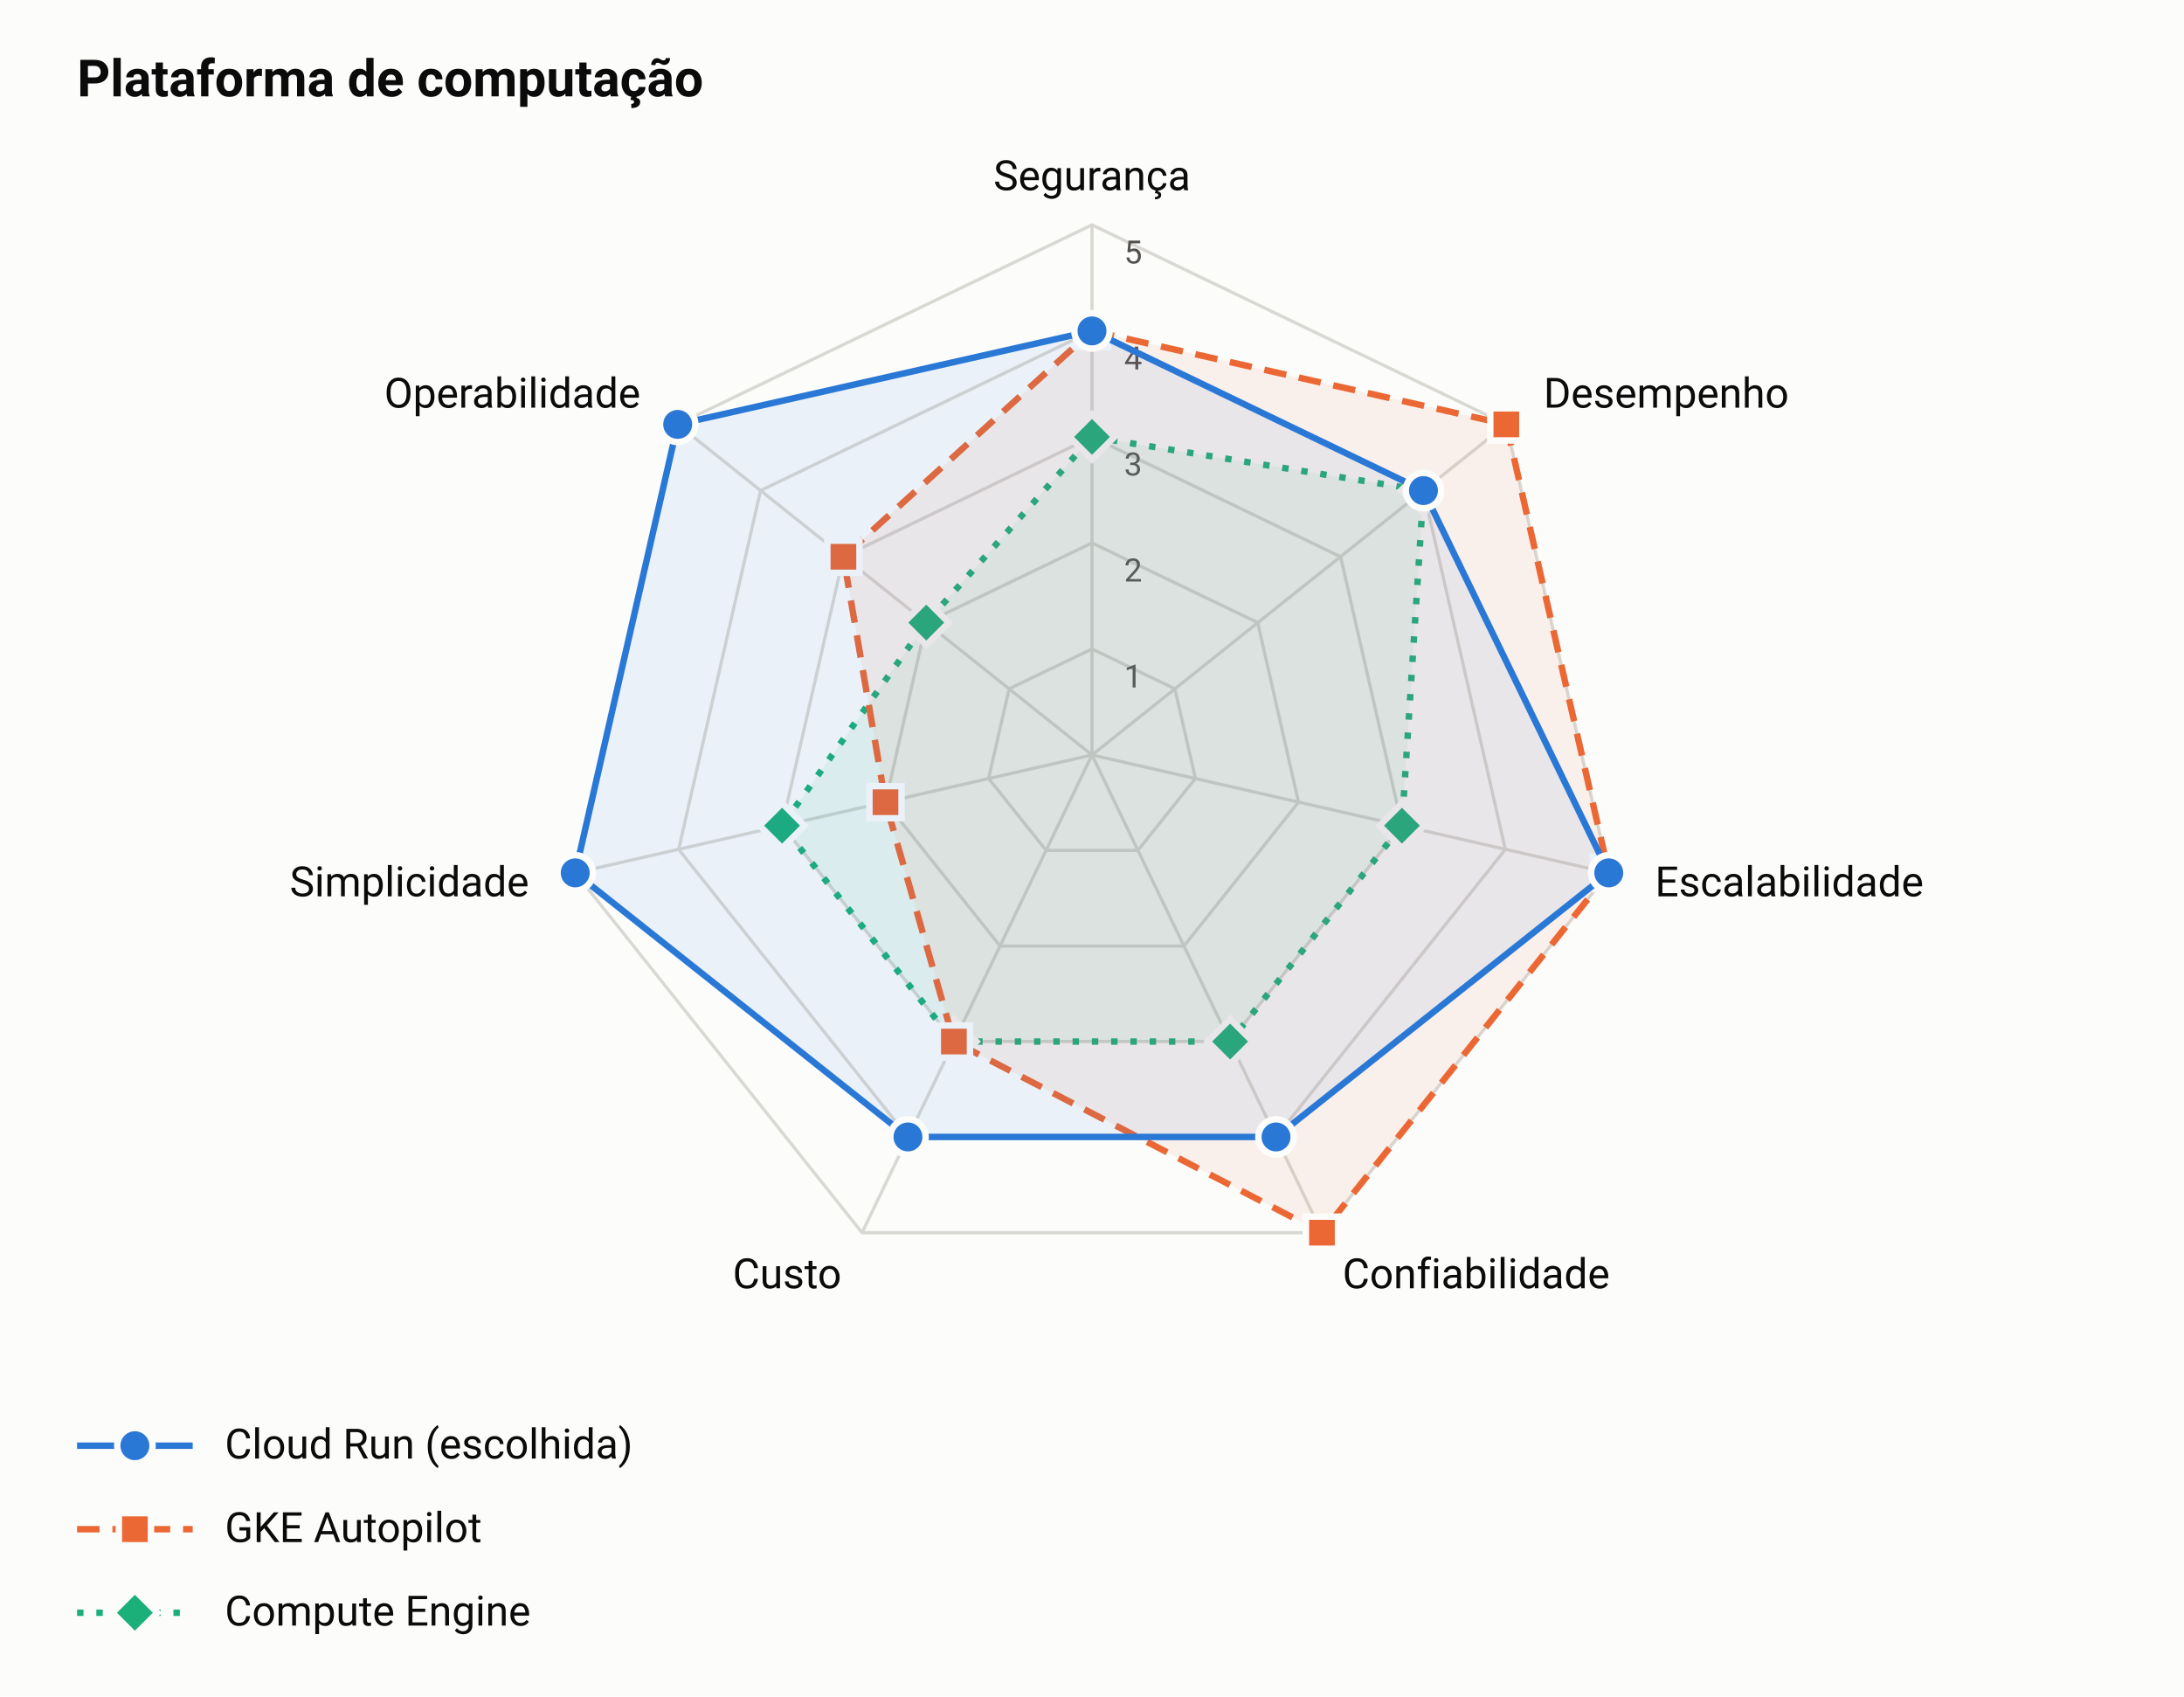
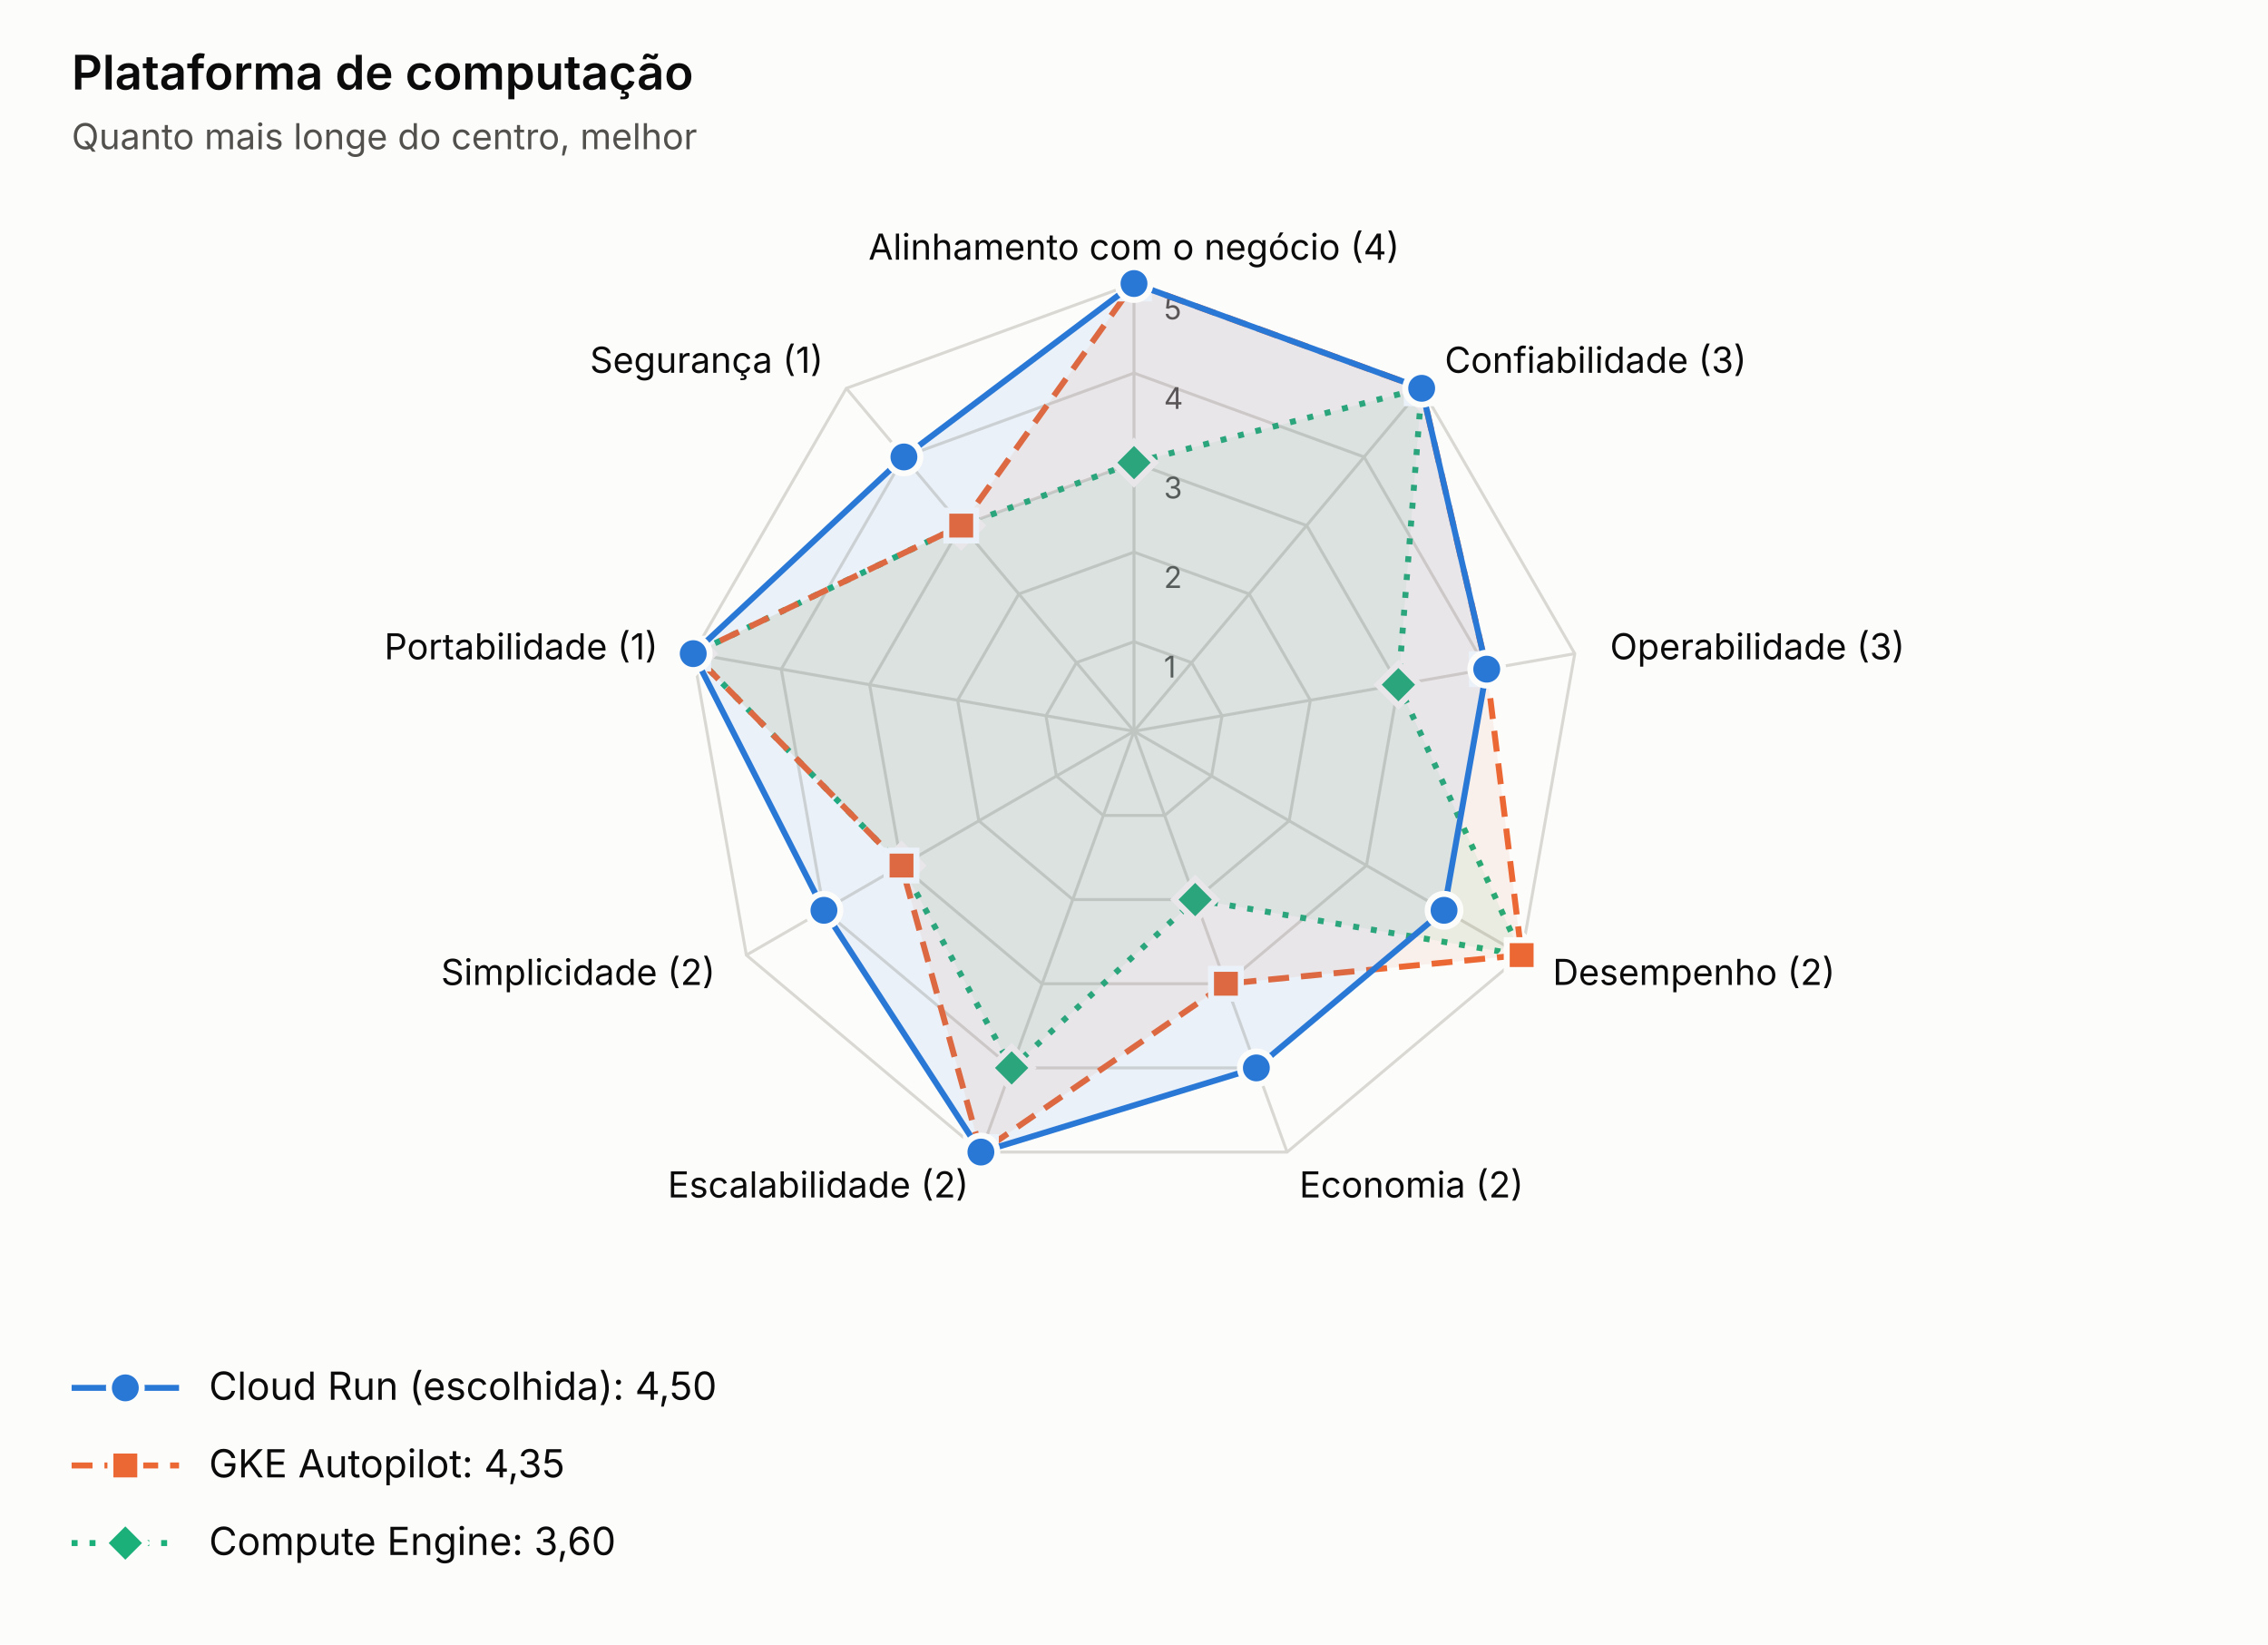
- <svg xmlns="http://www.w3.org/2000/svg" viewBox="0 0 680 528" role="img" aria-label="Plataforma de computação" font-family="-apple-system, 'Segoe UI', Roboto, Helvetica, Arial, sans-serif">
-   <rect width="680" height="528" fill="#fcfcfb" />
+ <svg xmlns="http://www.w3.org/2000/svg" viewBox="0 0 760 551" role="img" aria-label="Plataforma de computação" font-family="-apple-system, BlinkMacSystemFont, 'Segoe UI', sans-serif">
+   <rect width="760" height="551" fill="#fcfcfb" />
  <text x="24" y="30" font-size="16" font-weight="600" fill="#0b0b0b">Plataforma de computação</text>
-   <polygon points="340.0,202.0 365.8,214.4 372.2,242.3 354.3,264.7 325.7,264.7 307.8,242.3 314.2,214.4" fill="none" stroke="#d9d8d3" stroke-width="1" />
-   <text x="350.0" y="214.0" font-size="10" fill="#52514e">1</text>
-   <polygon points="340.0,169.0 391.6,193.8 404.3,249.7 368.6,294.5 311.4,294.5 275.7,249.7 288.4,193.8" fill="none" stroke="#d9d8d3" stroke-width="1" />
-   <text x="350.0" y="181.0" font-size="10" fill="#52514e">2</text>
-   <polygon points="340.0,136.0 417.4,173.3 436.5,257.0 383.0,324.2 297.0,324.2 243.5,257.0 262.6,173.3" fill="none" stroke="#d9d8d3" stroke-width="1" />
-   <text x="350.0" y="148.0" font-size="10" fill="#52514e">3</text>
-   <polygon points="340.0,103.0 443.2,152.7 468.7,264.4 397.3,353.9 282.7,353.9 211.3,264.4 236.8,152.7" fill="none" stroke="#d9d8d3" stroke-width="1" />
-   <text x="350.0" y="115.0" font-size="10" fill="#52514e">4</text>
-   <polygon points="340.0,70.0 469.0,132.1 500.9,271.7 411.6,383.7 268.4,383.7 179.1,271.7 211.0,132.1" fill="none" stroke="#d9d8d3" stroke-width="1" />
-   <text x="350.0" y="82.0" font-size="10" fill="#52514e">5</text>
-   <line x1="340" y1="235" x2="340.0" y2="70.0" stroke="#d9d8d3" stroke-width="1" />
-   <text x="340.0" y="59.2" text-anchor="middle" font-size="13" fill="#0b0b0b">Segurança</text>
-   <line x1="340" y1="235" x2="469.0" y2="132.1" stroke="#d9d8d3" stroke-width="1" />
-   <text x="480.6" y="126.9" text-anchor="start" font-size="13" fill="#0b0b0b">Desempenho</text>
-   <line x1="340" y1="235" x2="500.9" y2="271.7" stroke="#d9d8d3" stroke-width="1" />
-   <text x="515.3" y="279.0" text-anchor="start" font-size="13" fill="#0b0b0b">Escalabilidade</text>
-   <line x1="340" y1="235" x2="411.6" y2="383.7" stroke="#d9d8d3" stroke-width="1" />
-   <text x="418.0" y="401.0" text-anchor="start" font-size="13" fill="#0b0b0b">Confiabilidade</text>
-   <line x1="340" y1="235" x2="268.4" y2="383.7" stroke="#d9d8d3" stroke-width="1" />
-   <text x="262.0" y="401.0" text-anchor="end" font-size="13" fill="#0b0b0b">Custo</text>
-   <line x1="340" y1="235" x2="179.1" y2="271.7" stroke="#d9d8d3" stroke-width="1" />
-   <text x="164.7" y="279.0" text-anchor="end" font-size="13" fill="#0b0b0b">Simplicidade</text>
-   <line x1="340" y1="235" x2="211.0" y2="132.1" stroke="#d9d8d3" stroke-width="1" />
-   <text x="199.4" y="126.9" text-anchor="end" font-size="13" fill="#0b0b0b">Operabilidade</text>
-   <polygon points="340.0,136.0 443.2,152.7 436.5,257.0 383.0,324.2 297.0,324.2 243.5,257.0 288.4,193.8" fill="#1baf7a" fill-opacity="0.08" stroke="#1baf7a" stroke-width="2" stroke-linejoin="round" stroke-dasharray="2 4" />
-   <polygon points="340.0,129.0 347.0,136.0 340.0,143.0 333.0,136.0" fill="#1baf7a" stroke="#fcfcfb" stroke-width="2" />
-   <polygon points="443.2,145.7 450.2,152.7 443.2,159.7 436.2,152.7" fill="#1baf7a" stroke="#fcfcfb" stroke-width="2" />
-   <polygon points="436.5,250.0 443.5,257.0 436.5,264.0 429.5,257.0" fill="#1baf7a" stroke="#fcfcfb" stroke-width="2" />
-   <polygon points="383.0,317.2 390.0,324.2 383.0,331.2 376.0,324.2" fill="#1baf7a" stroke="#fcfcfb" stroke-width="2" />
-   <polygon points="297.0,317.2 304.0,324.2 297.0,331.2 290.0,324.2" fill="#1baf7a" stroke="#fcfcfb" stroke-width="2" />
-   <polygon points="243.5,250.0 250.5,257.0 243.5,264.0 236.5,257.0" fill="#1baf7a" stroke="#fcfcfb" stroke-width="2" />
-   <polygon points="288.4,186.8 295.4,193.8 288.4,200.8 281.4,193.8" fill="#1baf7a" stroke="#fcfcfb" stroke-width="2" />
-   <polygon points="340.0,103.0 469.0,132.1 500.9,271.7 411.6,383.7 297.0,324.2 275.7,249.7 262.6,173.3" fill="#eb6834" fill-opacity="0.08" stroke="#eb6834" stroke-width="2" stroke-linejoin="round" stroke-dasharray="7 4" />
-   <rect x="335.0" y="98.0" width="10" height="10" fill="#eb6834" stroke="#fcfcfb" stroke-width="2" />
-   <rect x="464.0" y="127.1" width="10" height="10" fill="#eb6834" stroke="#fcfcfb" stroke-width="2" />
-   <rect x="495.9" y="266.7" width="10" height="10" fill="#eb6834" stroke="#fcfcfb" stroke-width="2" />
-   <rect x="406.6" y="378.7" width="10" height="10" fill="#eb6834" stroke="#fcfcfb" stroke-width="2" />
-   <rect x="292.0" y="319.2" width="10" height="10" fill="#eb6834" stroke="#fcfcfb" stroke-width="2" />
-   <rect x="270.7" y="244.7" width="10" height="10" fill="#eb6834" stroke="#fcfcfb" stroke-width="2" />
-   <rect x="257.6" y="168.3" width="10" height="10" fill="#eb6834" stroke="#fcfcfb" stroke-width="2" />
-   <polygon points="340.0,103.0 443.2,152.7 500.9,271.7 397.3,353.9 282.7,353.9 179.1,271.7 211.0,132.1" fill="#2a78d6" fill-opacity="0.08" stroke="#2a78d6" stroke-width="2" stroke-linejoin="round" />
-   <circle cx="340.0" cy="103.0" r="5.5" fill="#2a78d6" stroke="#fcfcfb" stroke-width="2" />
-   <circle cx="443.2" cy="152.7" r="5.5" fill="#2a78d6" stroke="#fcfcfb" stroke-width="2" />
-   <circle cx="500.9" cy="271.7" r="5.5" fill="#2a78d6" stroke="#fcfcfb" stroke-width="2" />
-   <circle cx="397.3" cy="353.9" r="5.5" fill="#2a78d6" stroke="#fcfcfb" stroke-width="2" />
-   <circle cx="282.7" cy="353.9" r="5.5" fill="#2a78d6" stroke="#fcfcfb" stroke-width="2" />
-   <circle cx="179.1" cy="271.7" r="5.5" fill="#2a78d6" stroke="#fcfcfb" stroke-width="2" />
-   <circle cx="211.0" cy="132.1" r="5.5" fill="#2a78d6" stroke="#fcfcfb" stroke-width="2" />
-   <line x1="24" y1="450" x2="60" y2="450" stroke="#2a78d6" stroke-width="2" />
-   <circle cx="42.0" cy="450.0" r="5.5" fill="#2a78d6" stroke="#fcfcfb" stroke-width="2" />
-   <text x="70" y="454" font-size="13" fill="#0b0b0b">Cloud Run (escolhida)</text>
-   <line x1="24" y1="476" x2="60" y2="476" stroke="#eb6834" stroke-width="2" stroke-dasharray="7 4" />
-   <rect x="37.0" y="471.0" width="10" height="10" fill="#eb6834" stroke="#fcfcfb" stroke-width="2" />
-   <text x="70" y="480" font-size="13" fill="#0b0b0b">GKE Autopilot</text>
-   <line x1="24" y1="502" x2="60" y2="502" stroke="#1baf7a" stroke-width="2" stroke-dasharray="2 4" />
-   <polygon points="42.0,495.0 49.0,502.0 42.0,509.0 35.0,502.0" fill="#1baf7a" stroke="#fcfcfb" stroke-width="2" />
-   <text x="70" y="506" font-size="13" fill="#0b0b0b">Compute Engine</text>
+   <text x="24" y="50" font-size="12" fill="#52514e">Quanto mais longe do centro, melhor</text>
+   <polygon points="380.0,215.0 399.3,222.0 409.5,239.8 406.0,260.0 390.3,273.2 369.7,273.2 354.0,260.0 350.5,239.8 360.7,222.0" fill="none" stroke="#d9d8d3" stroke-width="1" />
+   <text x="390.0" y="227.0" font-size="10" fill="#52514e">1</text>
+   <polygon points="380.0,185.0 418.6,199.0 439.1,234.6 432.0,275.0 400.5,301.4 359.5,301.4 328.0,275.0 320.9,234.6 341.4,199.0" fill="none" stroke="#d9d8d3" stroke-width="1" />
+   <text x="390.0" y="197.0" font-size="10" fill="#52514e">2</text>
+   <polygon points="380.0,155.0 437.9,176.1 468.6,229.4 457.9,290.0 410.8,329.6 349.2,329.6 302.1,290.0 291.4,229.4 322.1,176.1" fill="none" stroke="#d9d8d3" stroke-width="1" />
+   <text x="390.0" y="167.0" font-size="10" fill="#52514e">3</text>
+   <polygon points="380.0,125.0 457.1,153.1 498.2,224.2 483.9,305.0 421.0,357.8 339.0,357.8 276.1,305.0 261.8,224.2 302.9,153.1" fill="none" stroke="#d9d8d3" stroke-width="1" />
+   <text x="390.0" y="137.0" font-size="10" fill="#52514e">4</text>
+   <polygon points="380.0,95.0 476.4,130.1 527.7,219.0 509.9,320.0 431.3,386.0 328.7,386.0 250.1,320.0 232.3,219.0 283.6,130.1" fill="none" stroke="#d9d8d3" stroke-width="1" />
+   <text x="390.0" y="107.0" font-size="10" fill="#52514e">5</text>
+   <line x1="380" y1="245" x2="380.0" y2="95.0" stroke="#d9d8d3" stroke-width="1" />
+   <text x="380.0" y="87.0" text-anchor="middle" font-size="12" fill="#0b0b0b">Alinhamento com o negócio (4)</text>
+   <line x1="380" y1="245" x2="476.4" y2="130.1" stroke="#d9d8d3" stroke-width="1" />
+   <text x="484.1" y="124.9" text-anchor="start" font-size="12" fill="#0b0b0b">Confiabilidade (3)</text>
+   <line x1="380" y1="245" x2="527.7" y2="219.0" stroke="#d9d8d3" stroke-width="1" />
+   <text x="539.5" y="220.9" text-anchor="start" font-size="12" fill="#0b0b0b">Operabilidade (3)</text>
+   <line x1="380" y1="245" x2="509.9" y2="320.0" stroke="#d9d8d3" stroke-width="1" />
+   <text x="520.3" y="330.0" text-anchor="start" font-size="12" fill="#0b0b0b">Desempenho (2)</text>
+   <line x1="380" y1="245" x2="431.3" y2="386.0" stroke="#d9d8d3" stroke-width="1" />
+   <text x="435.4" y="401.2" text-anchor="start" font-size="12" fill="#0b0b0b">Economia (2)</text>
+   <line x1="380" y1="245" x2="328.7" y2="386.0" stroke="#d9d8d3" stroke-width="1" />
+   <text x="324.6" y="401.2" text-anchor="end" font-size="12" fill="#0b0b0b">Escalabilidade (2)</text>
+   <line x1="380" y1="245" x2="250.1" y2="320.0" stroke="#d9d8d3" stroke-width="1" />
+   <text x="239.7" y="330.0" text-anchor="end" font-size="12" fill="#0b0b0b">Simplicidade (2)</text>
+   <line x1="380" y1="245" x2="232.3" y2="219.0" stroke="#d9d8d3" stroke-width="1" />
+   <text x="220.5" y="220.9" text-anchor="end" font-size="12" fill="#0b0b0b">Portabilidade (1)</text>
+   <line x1="380" y1="245" x2="283.6" y2="130.1" stroke="#d9d8d3" stroke-width="1" />
+   <text x="275.9" y="124.9" text-anchor="end" font-size="12" fill="#0b0b0b">Segurança (1)</text>
+   <polygon points="380.0,155.0 476.4,130.1 468.6,229.4 509.9,320.0 400.5,301.4 339.0,357.8 302.1,290.0 232.3,219.0 322.1,176.1" fill="#1baf7a" fill-opacity="0.08" stroke="#1baf7a" stroke-width="2" stroke-linejoin="round" stroke-dasharray="2 4" />
+   <polygon points="380.0,148.0 387.0,155.0 380.0,162.0 373.0,155.0" fill="#1baf7a" stroke="#fcfcfb" stroke-width="2" />
+   <polygon points="476.4,123.1 483.4,130.1 476.4,137.1 469.4,130.1" fill="#1baf7a" stroke="#fcfcfb" stroke-width="2" />
+   <polygon points="468.6,222.4 475.6,229.4 468.6,236.4 461.6,229.4" fill="#1baf7a" stroke="#fcfcfb" stroke-width="2" />
+   <polygon points="509.9,313.0 516.9,320.0 509.9,327.0 502.9,320.0" fill="#1baf7a" stroke="#fcfcfb" stroke-width="2" />
+   <polygon points="400.5,294.4 407.5,301.4 400.5,308.4 393.5,301.4" fill="#1baf7a" stroke="#fcfcfb" stroke-width="2" />
+   <polygon points="339.0,350.8 346.0,357.8 339.0,364.8 332.0,357.8" fill="#1baf7a" stroke="#fcfcfb" stroke-width="2" />
+   <polygon points="302.1,283.0 309.1,290.0 302.1,297.0 295.1,290.0" fill="#1baf7a" stroke="#fcfcfb" stroke-width="2" />
+   <polygon points="232.3,212.0 239.3,219.0 232.3,226.0 225.3,219.0" fill="#1baf7a" stroke="#fcfcfb" stroke-width="2" />
+   <polygon points="322.1,169.1 329.1,176.1 322.1,183.1 315.1,176.1" fill="#1baf7a" stroke="#fcfcfb" stroke-width="2" />
+   <polygon points="380.0,95.0 476.4,130.1 498.2,224.2 509.9,320.0 410.8,329.6 328.7,386.0 302.1,290.0 232.3,219.0 322.1,176.1" fill="#eb6834" fill-opacity="0.08" stroke="#eb6834" stroke-width="2" stroke-linejoin="round" stroke-dasharray="7 4" />
+   <rect x="375.0" y="90.0" width="10" height="10" fill="#eb6834" stroke="#fcfcfb" stroke-width="2" />
+   <rect x="471.4" y="125.1" width="10" height="10" fill="#eb6834" stroke="#fcfcfb" stroke-width="2" />
+   <rect x="493.2" y="219.2" width="10" height="10" fill="#eb6834" stroke="#fcfcfb" stroke-width="2" />
+   <rect x="504.9" y="315.0" width="10" height="10" fill="#eb6834" stroke="#fcfcfb" stroke-width="2" />
+   <rect x="405.8" y="324.6" width="10" height="10" fill="#eb6834" stroke="#fcfcfb" stroke-width="2" />
+   <rect x="323.7" y="381.0" width="10" height="10" fill="#eb6834" stroke="#fcfcfb" stroke-width="2" />
+   <rect x="297.1" y="285.0" width="10" height="10" fill="#eb6834" stroke="#fcfcfb" stroke-width="2" />
+   <rect x="227.3" y="214.0" width="10" height="10" fill="#eb6834" stroke="#fcfcfb" stroke-width="2" />
+   <rect x="317.1" y="171.1" width="10" height="10" fill="#eb6834" stroke="#fcfcfb" stroke-width="2" />
+   <polygon points="380.0,95.0 476.4,130.1 498.2,224.2 483.9,305.0 421.0,357.8 328.7,386.0 276.1,305.0 232.3,219.0 302.9,153.1" fill="#2a78d6" fill-opacity="0.08" stroke="#2a78d6" stroke-width="2" stroke-linejoin="round" />
+   <circle cx="380.0" cy="95.0" r="5.5" fill="#2a78d6" stroke="#fcfcfb" stroke-width="2" />
+   <circle cx="476.4" cy="130.1" r="5.5" fill="#2a78d6" stroke="#fcfcfb" stroke-width="2" />
+   <circle cx="498.2" cy="224.2" r="5.5" fill="#2a78d6" stroke="#fcfcfb" stroke-width="2" />
+   <circle cx="483.9" cy="305.0" r="5.5" fill="#2a78d6" stroke="#fcfcfb" stroke-width="2" />
+   <circle cx="421.0" cy="357.8" r="5.5" fill="#2a78d6" stroke="#fcfcfb" stroke-width="2" />
+   <circle cx="328.7" cy="386.0" r="5.5" fill="#2a78d6" stroke="#fcfcfb" stroke-width="2" />
+   <circle cx="276.1" cy="305.0" r="5.5" fill="#2a78d6" stroke="#fcfcfb" stroke-width="2" />
+   <circle cx="232.3" cy="219.0" r="5.5" fill="#2a78d6" stroke="#fcfcfb" stroke-width="2" />
+   <circle cx="302.9" cy="153.1" r="5.5" fill="#2a78d6" stroke="#fcfcfb" stroke-width="2" />
+   <line x1="24" y1="465" x2="60" y2="465" stroke="#2a78d6" stroke-width="2" />
+   <circle cx="42.0" cy="465.0" r="5.5" fill="#2a78d6" stroke="#fcfcfb" stroke-width="2" />
+   <text x="70" y="469" font-size="13" fill="#0b0b0b">Cloud Run (escolhida): 4,50</text>
+   <line x1="24" y1="491" x2="60" y2="491" stroke="#eb6834" stroke-width="2" stroke-dasharray="7 4" />
+   <rect x="37.0" y="486.0" width="10" height="10" fill="#eb6834" stroke="#fcfcfb" stroke-width="2" />
+   <text x="70" y="495" font-size="13" fill="#0b0b0b">GKE Autopilot: 4,35</text>
+   <line x1="24" y1="517" x2="60" y2="517" stroke="#1baf7a" stroke-width="2" stroke-dasharray="2 4" />
+   <polygon points="42.0,510.0 49.0,517.0 42.0,524.0 35.0,517.0" fill="#1baf7a" stroke="#fcfcfb" stroke-width="2" />
+   <text x="70" y="521" font-size="13" fill="#0b0b0b">Compute Engine: 3,60</text>
</svg>
